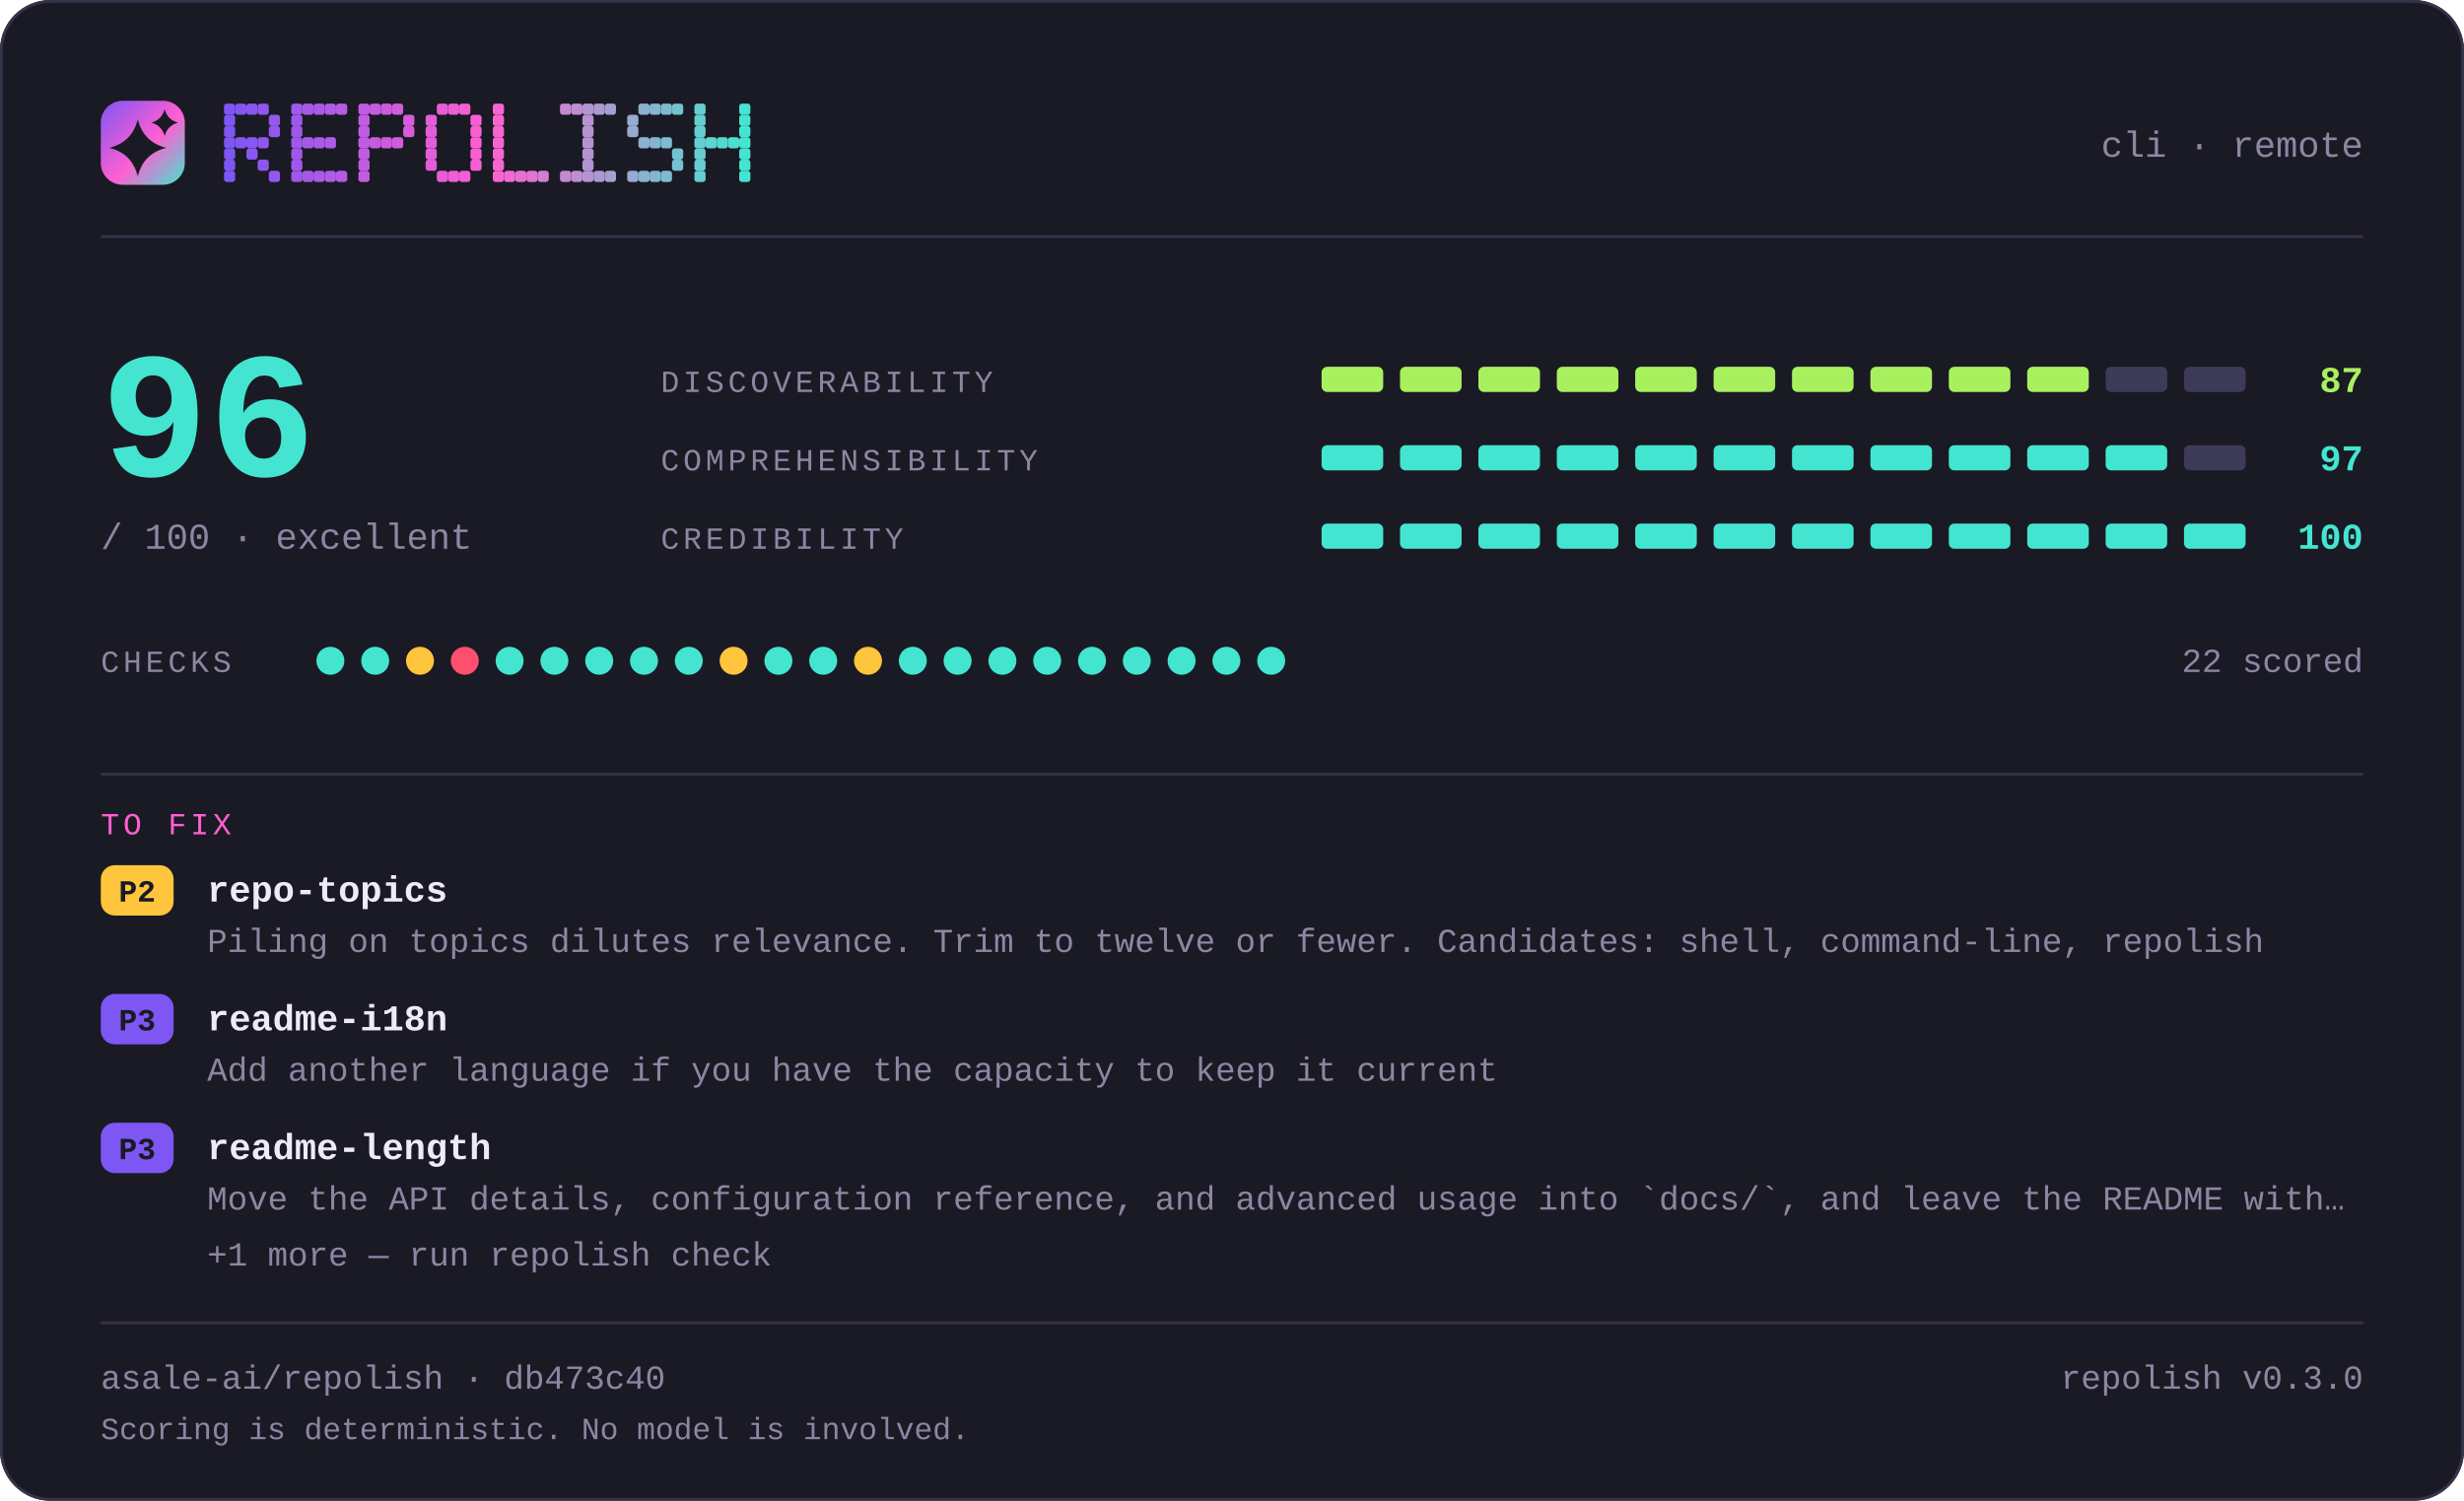
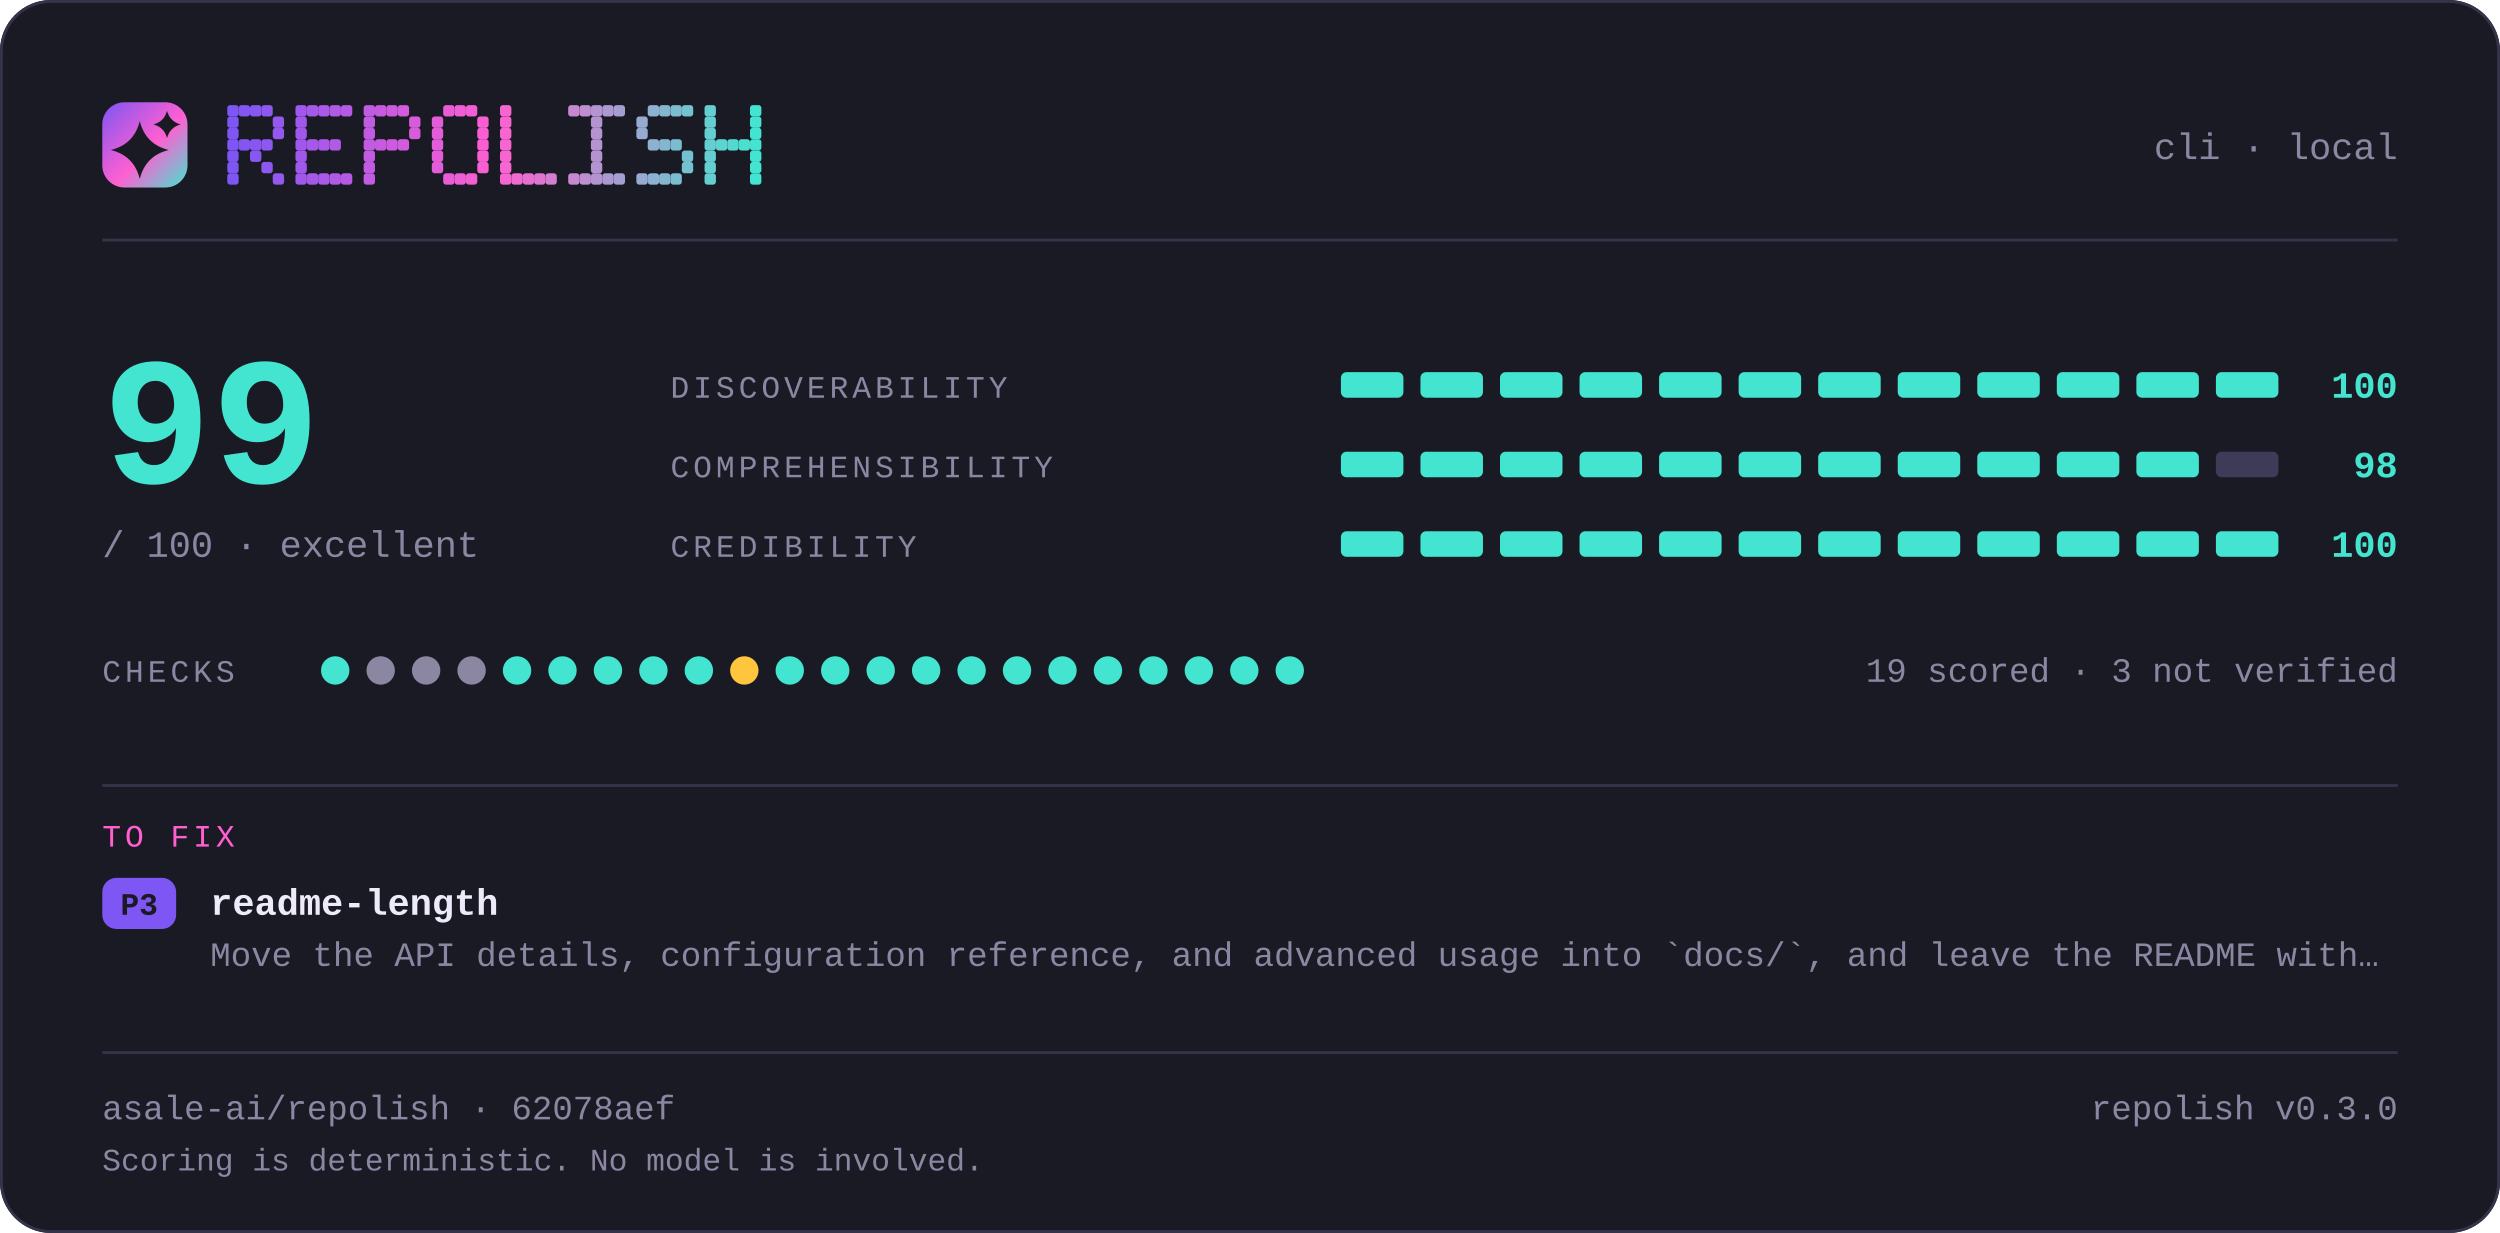
- <svg xmlns="http://www.w3.org/2000/svg" width="880" height="536" viewBox="0 0 880 536" lang="en" role="img" aria-label="repolish report card — 96 out of 100">
+ <svg xmlns="http://www.w3.org/2000/svg" width="880" height="434" viewBox="0 0 880 434" lang="en" role="img" aria-label="repolish report card — 99 out of 100">
  <defs>
    <linearGradient id="brand" x1="0" y1="0" x2="1" y2="1">
      <stop offset="0" stop-color="#7d56f4" />
      <stop offset="0.55" stop-color="#ff5fd1" />
      <stop offset="1" stop-color="#43e5d0" />
    </linearGradient>
  </defs>
  <style>
    .t { font-family: ui-monospace, SFMono-Regular, "SF Mono", Menlo, Consolas, "Liberation Mono", "Noto Sans Mono CJK SC", "Microsoft YaHei", monospace; }
  </style>
-   <rect x="0" y="0" width="880" height="536" rx="18.0" fill="#1a1a24" />
-   <rect x="0.5" y="0.5" width="879" height="535" rx="17.5" fill="none" stroke="#35334a" />
+   <rect x="0" y="0" width="880" height="434" rx="18.0" fill="#1a1a24" />
+   <rect x="0.5" y="0.5" width="879" height="433" rx="17.5" fill="none" stroke="#35334a" />
  <rect x="36" y="36" width="30" height="30" rx="7.8" fill="url(#brand)" />
  <path d="M49.2 42.6Q51.2 50.8 59.4 52.8Q51.2 54.8 49.2 63.0Q47.2 54.8 39.0 52.8Q47.2 50.8 49.2 42.6Z" fill="#1a1a24" />
  <path d="M58.8 39.0Q59.8 42.8 63.6 43.8Q59.8 44.8 58.8 48.6Q57.8 44.8 54.0 43.8Q57.8 42.8 58.8 39.0Z" fill="#1a1a24" />
  <g fill="#7d56f4">
    <rect x="80" y="37" width="4" height="4" rx="1" />
    <rect x="80" y="41" width="4" height="4" rx="1" />
    <rect x="80" y="45" width="4" height="4" rx="1" />
    <rect x="80" y="49" width="4" height="4" rx="1" />
    <rect x="80" y="53" width="4" height="4" rx="1" />
    <rect x="80" y="57" width="4" height="4" rx="1" />
    <rect x="80" y="61" width="4" height="4" rx="1" />
  </g>
  <g fill="#8356f2">
    <rect x="84" y="37" width="4" height="4" rx="1" />
    <rect x="84" y="49" width="4" height="4" rx="1" />
  </g>
  <g fill="#8857f1">
    <rect x="88" y="37" width="4" height="4" rx="1" />
    <rect x="88" y="49" width="4" height="4" rx="1" />
    <rect x="88" y="53" width="4" height="4" rx="1" />
  </g>
  <g fill="#8e57ef">
    <rect x="92" y="37" width="4" height="4" rx="1" />
    <rect x="92" y="49" width="4" height="4" rx="1" />
    <rect x="92" y="57" width="4" height="4" rx="1" />
  </g>
  <g fill="#9458ee">
    <rect x="96" y="41" width="4" height="4" rx="1" />
    <rect x="96" y="45" width="4" height="4" rx="1" />
    <rect x="96" y="61" width="4" height="4" rx="1" />
  </g>
  <g fill="#9f58eb">
    <rect x="104" y="37" width="4" height="4" rx="1" />
    <rect x="104" y="41" width="4" height="4" rx="1" />
    <rect x="104" y="45" width="4" height="4" rx="1" />
    <rect x="104" y="49" width="4" height="4" rx="1" />
    <rect x="104" y="53" width="4" height="4" rx="1" />
    <rect x="104" y="57" width="4" height="4" rx="1" />
    <rect x="104" y="61" width="4" height="4" rx="1" />
  </g>
  <g fill="#a559e9">
    <rect x="108" y="37" width="4" height="4" rx="1" />
    <rect x="108" y="49" width="4" height="4" rx="1" />
    <rect x="108" y="61" width="4" height="4" rx="1" />
  </g>
  <g fill="#aa59e8">
    <rect x="112" y="37" width="4" height="4" rx="1" />
    <rect x="112" y="49" width="4" height="4" rx="1" />
    <rect x="112" y="61" width="4" height="4" rx="1" />
  </g>
  <g fill="#b05ae6">
    <rect x="116" y="37" width="4" height="4" rx="1" />
    <rect x="116" y="49" width="4" height="4" rx="1" />
    <rect x="116" y="61" width="4" height="4" rx="1" />
  </g>
  <g fill="#b65ae5">
    <rect x="120" y="37" width="4" height="4" rx="1" />
    <rect x="120" y="61" width="4" height="4" rx="1" />
  </g>
  <g fill="#c15be2">
    <rect x="128" y="37" width="4" height="4" rx="1" />
    <rect x="128" y="41" width="4" height="4" rx="1" />
    <rect x="128" y="45" width="4" height="4" rx="1" />
    <rect x="128" y="49" width="4" height="4" rx="1" />
    <rect x="128" y="53" width="4" height="4" rx="1" />
    <rect x="128" y="57" width="4" height="4" rx="1" />
    <rect x="128" y="61" width="4" height="4" rx="1" />
  </g>
  <g fill="#c65be0">
    <rect x="132" y="37" width="4" height="4" rx="1" />
    <rect x="132" y="49" width="4" height="4" rx="1" />
  </g>
  <g fill="#cc5bdf">
    <rect x="136" y="37" width="4" height="4" rx="1" />
    <rect x="136" y="49" width="4" height="4" rx="1" />
  </g>
  <g fill="#d25cdd">
    <rect x="140" y="37" width="4" height="4" rx="1" />
    <rect x="140" y="49" width="4" height="4" rx="1" />
  </g>
  <g fill="#d75cdc">
    <rect x="144" y="41" width="4" height="4" rx="1" />
    <rect x="144" y="45" width="4" height="4" rx="1" />
  </g>
  <g fill="#e35dd9">
    <rect x="152" y="41" width="4" height="4" rx="1" />
    <rect x="152" y="45" width="4" height="4" rx="1" />
    <rect x="152" y="49" width="4" height="4" rx="1" />
    <rect x="152" y="53" width="4" height="4" rx="1" />
    <rect x="152" y="57" width="4" height="4" rx="1" />
  </g>
  <g fill="#e85dd7">
    <rect x="156" y="37" width="4" height="4" rx="1" />
    <rect x="156" y="61" width="4" height="4" rx="1" />
  </g>
  <g fill="#ee5ed6">
    <rect x="160" y="37" width="4" height="4" rx="1" />
    <rect x="160" y="61" width="4" height="4" rx="1" />
  </g>
  <g fill="#f45ed4">
    <rect x="164" y="37" width="4" height="4" rx="1" />
    <rect x="164" y="61" width="4" height="4" rx="1" />
  </g>
  <g fill="#f95fd3">
    <rect x="168" y="41" width="4" height="4" rx="1" />
    <rect x="168" y="45" width="4" height="4" rx="1" />
    <rect x="168" y="49" width="4" height="4" rx="1" />
    <rect x="168" y="53" width="4" height="4" rx="1" />
    <rect x="168" y="57" width="4" height="4" rx="1" />
  </g>
  <g fill="#f765d1">
    <rect x="176" y="37" width="4" height="4" rx="1" />
    <rect x="176" y="41" width="4" height="4" rx="1" />
    <rect x="176" y="45" width="4" height="4" rx="1" />
    <rect x="176" y="49" width="4" height="4" rx="1" />
    <rect x="176" y="53" width="4" height="4" rx="1" />
    <rect x="176" y="57" width="4" height="4" rx="1" />
    <rect x="176" y="61" width="4" height="4" rx="1" />
  </g>
  <g fill="#ef6bd1">
    <rect x="180" y="61" width="4" height="4" rx="1" />
  </g>
  <g fill="#e670d1">
    <rect x="184" y="61" width="4" height="4" rx="1" />
  </g>
  <g fill="#de76d1">
    <rect x="188" y="61" width="4" height="4" rx="1" />
  </g>
  <g fill="#d67cd1">
    <rect x="192" y="61" width="4" height="4" rx="1" />
  </g>
  <g fill="#c688d1">
    <rect x="200" y="37" width="4" height="4" rx="1" />
    <rect x="200" y="61" width="4" height="4" rx="1" />
  </g>
  <g fill="#be8ed1">
    <rect x="204" y="37" width="4" height="4" rx="1" />
    <rect x="204" y="61" width="4" height="4" rx="1" />
  </g>
  <g fill="#b593d1">
    <rect x="208" y="37" width="4" height="4" rx="1" />
    <rect x="208" y="41" width="4" height="4" rx="1" />
    <rect x="208" y="45" width="4" height="4" rx="1" />
    <rect x="208" y="49" width="4" height="4" rx="1" />
    <rect x="208" y="53" width="4" height="4" rx="1" />
    <rect x="208" y="57" width="4" height="4" rx="1" />
    <rect x="208" y="61" width="4" height="4" rx="1" />
  </g>
  <g fill="#ad99d1">
    <rect x="212" y="37" width="4" height="4" rx="1" />
    <rect x="212" y="61" width="4" height="4" rx="1" />
  </g>
  <g fill="#a59fd1">
    <rect x="216" y="37" width="4" height="4" rx="1" />
    <rect x="216" y="61" width="4" height="4" rx="1" />
  </g>
  <g fill="#95abd0">
    <rect x="224" y="41" width="4" height="4" rx="1" />
    <rect x="224" y="45" width="4" height="4" rx="1" />
    <rect x="224" y="61" width="4" height="4" rx="1" />
  </g>
  <g fill="#8db1d0">
    <rect x="228" y="37" width="4" height="4" rx="1" />
    <rect x="228" y="49" width="4" height="4" rx="1" />
    <rect x="228" y="61" width="4" height="4" rx="1" />
  </g>
  <g fill="#84b6d0">
    <rect x="232" y="37" width="4" height="4" rx="1" />
    <rect x="232" y="49" width="4" height="4" rx="1" />
    <rect x="232" y="61" width="4" height="4" rx="1" />
  </g>
  <g fill="#7cbcd0">
    <rect x="236" y="37" width="4" height="4" rx="1" />
    <rect x="236" y="49" width="4" height="4" rx="1" />
    <rect x="236" y="61" width="4" height="4" rx="1" />
  </g>
  <g fill="#74c2d0">
    <rect x="240" y="37" width="4" height="4" rx="1" />
    <rect x="240" y="53" width="4" height="4" rx="1" />
    <rect x="240" y="57" width="4" height="4" rx="1" />
  </g>
  <g fill="#64ced0">
    <rect x="248" y="37" width="4" height="4" rx="1" />
    <rect x="248" y="41" width="4" height="4" rx="1" />
    <rect x="248" y="45" width="4" height="4" rx="1" />
    <rect x="248" y="49" width="4" height="4" rx="1" />
    <rect x="248" y="53" width="4" height="4" rx="1" />
    <rect x="248" y="57" width="4" height="4" rx="1" />
    <rect x="248" y="61" width="4" height="4" rx="1" />
  </g>
  <g fill="#5cd4d0">
    <rect x="252" y="49" width="4" height="4" rx="1" />
  </g>
  <g fill="#53d9d0">
    <rect x="256" y="49" width="4" height="4" rx="1" />
  </g>
  <g fill="#4bdfd0">
    <rect x="260" y="49" width="4" height="4" rx="1" />
  </g>
  <g fill="#43e5d0">
    <rect x="264" y="37" width="4" height="4" rx="1" />
    <rect x="264" y="41" width="4" height="4" rx="1" />
    <rect x="264" y="45" width="4" height="4" rx="1" />
    <rect x="264" y="49" width="4" height="4" rx="1" />
    <rect x="264" y="53" width="4" height="4" rx="1" />
    <rect x="264" y="57" width="4" height="4" rx="1" />
    <rect x="264" y="61" width="4" height="4" rx="1" />
  </g>
-   <text class="t" x="844" y="56" font-size="13" fill="#8b87a3" text-anchor="end">cli · remote</text>
+   <text class="t" x="844" y="56" font-size="13" fill="#8b87a3" text-anchor="end">cli · local</text>
  <rect x="36" y="84" width="808" height="1" fill="#35334a" />
-   <text class="t" x="36" y="170" font-size="64" fill="#43e5d0" text-anchor="start" font-weight="700">96</text>
+   <text class="t" x="36" y="170" font-size="64" fill="#43e5d0" text-anchor="start" font-weight="700">99</text>
  <text class="t" x="36" y="196" font-size="13" fill="#8b87a3" text-anchor="start">/ 100  ·  excellent</text>
  <text class="t" x="236" y="140" font-size="11" fill="#8b87a3" text-anchor="start" letter-spacing="1.4">DISCOVERABILITY</text>
-   <rect x="472" y="131" width="22" height="9" rx="2.0" fill="#a9f05f" />
-   <rect x="500" y="131" width="22" height="9" rx="2.0" fill="#a9f05f" />
-   <rect x="528" y="131" width="22" height="9" rx="2.0" fill="#a9f05f" />
-   <rect x="556" y="131" width="22" height="9" rx="2.0" fill="#a9f05f" />
-   <rect x="584" y="131" width="22" height="9" rx="2.0" fill="#a9f05f" />
-   <rect x="612" y="131" width="22" height="9" rx="2.0" fill="#a9f05f" />
-   <rect x="640" y="131" width="22" height="9" rx="2.0" fill="#a9f05f" />
-   <rect x="668" y="131" width="22" height="9" rx="2.0" fill="#a9f05f" />
-   <rect x="696" y="131" width="22" height="9" rx="2.0" fill="#a9f05f" />
-   <rect x="724" y="131" width="22" height="9" rx="2.0" fill="#a9f05f" />
-   <rect x="752" y="131" width="22" height="9" rx="2.0" fill="#3e3b58" />
-   <rect x="780" y="131" width="22" height="9" rx="2.0" fill="#3e3b58" />
-   <text class="t" x="844" y="140" font-size="13" fill="#a9f05f" text-anchor="end" font-weight="700">87</text>
+   <rect x="472" y="131" width="22" height="9" rx="2.0" fill="#43e5d0" />
+   <rect x="500" y="131" width="22" height="9" rx="2.0" fill="#43e5d0" />
+   <rect x="528" y="131" width="22" height="9" rx="2.0" fill="#43e5d0" />
+   <rect x="556" y="131" width="22" height="9" rx="2.0" fill="#43e5d0" />
+   <rect x="584" y="131" width="22" height="9" rx="2.0" fill="#43e5d0" />
+   <rect x="612" y="131" width="22" height="9" rx="2.0" fill="#43e5d0" />
+   <rect x="640" y="131" width="22" height="9" rx="2.0" fill="#43e5d0" />
+   <rect x="668" y="131" width="22" height="9" rx="2.0" fill="#43e5d0" />
+   <rect x="696" y="131" width="22" height="9" rx="2.0" fill="#43e5d0" />
+   <rect x="724" y="131" width="22" height="9" rx="2.0" fill="#43e5d0" />
+   <rect x="752" y="131" width="22" height="9" rx="2.0" fill="#43e5d0" />
+   <rect x="780" y="131" width="22" height="9" rx="2.0" fill="#43e5d0" />
+   <text class="t" x="844" y="140" font-size="13" fill="#43e5d0" text-anchor="end" font-weight="700">100</text>
  <text class="t" x="236" y="168" font-size="11" fill="#8b87a3" text-anchor="start" letter-spacing="1.4">COMPREHENSIBILITY</text>
  <rect x="472" y="159" width="22" height="9" rx="2.0" fill="#43e5d0" />
  <rect x="500" y="159" width="22" height="9" rx="2.0" fill="#43e5d0" />
  <rect x="528" y="159" width="22" height="9" rx="2.0" fill="#43e5d0" />
  <rect x="556" y="159" width="22" height="9" rx="2.0" fill="#43e5d0" />
  <rect x="584" y="159" width="22" height="9" rx="2.0" fill="#43e5d0" />
  <rect x="612" y="159" width="22" height="9" rx="2.0" fill="#43e5d0" />
  <rect x="640" y="159" width="22" height="9" rx="2.0" fill="#43e5d0" />
  <rect x="668" y="159" width="22" height="9" rx="2.0" fill="#43e5d0" />
  <rect x="696" y="159" width="22" height="9" rx="2.0" fill="#43e5d0" />
  <rect x="724" y="159" width="22" height="9" rx="2.0" fill="#43e5d0" />
  <rect x="752" y="159" width="22" height="9" rx="2.0" fill="#43e5d0" />
  <rect x="780" y="159" width="22" height="9" rx="2.0" fill="#3e3b58" />
-   <text class="t" x="844" y="168" font-size="13" fill="#43e5d0" text-anchor="end" font-weight="700">97</text>
+   <text class="t" x="844" y="168" font-size="13" fill="#43e5d0" text-anchor="end" font-weight="700">98</text>
  <text class="t" x="236" y="196" font-size="11" fill="#8b87a3" text-anchor="start" letter-spacing="1.4">CREDIBILITY</text>
  <rect x="472" y="187" width="22" height="9" rx="2.0" fill="#43e5d0" />
  <rect x="500" y="187" width="22" height="9" rx="2.0" fill="#43e5d0" />
  <rect x="528" y="187" width="22" height="9" rx="2.0" fill="#43e5d0" />
  <rect x="556" y="187" width="22" height="9" rx="2.0" fill="#43e5d0" />
  <rect x="584" y="187" width="22" height="9" rx="2.0" fill="#43e5d0" />
  <rect x="612" y="187" width="22" height="9" rx="2.0" fill="#43e5d0" />
  <rect x="640" y="187" width="22" height="9" rx="2.0" fill="#43e5d0" />
  <rect x="668" y="187" width="22" height="9" rx="2.0" fill="#43e5d0" />
  <rect x="696" y="187" width="22" height="9" rx="2.0" fill="#43e5d0" />
  <rect x="724" y="187" width="22" height="9" rx="2.0" fill="#43e5d0" />
  <rect x="752" y="187" width="22" height="9" rx="2.0" fill="#43e5d0" />
  <rect x="780" y="187" width="22" height="9" rx="2.0" fill="#43e5d0" />
  <text class="t" x="844" y="196" font-size="13" fill="#43e5d0" text-anchor="end" font-weight="700">100</text>
  <text class="t" x="36" y="240" font-size="11" fill="#8b87a3" text-anchor="start" letter-spacing="1.4">CHECKS</text>
  <circle cx="118" cy="236" r="5" fill="#43e5d0" />
-   <circle cx="134" cy="236" r="5" fill="#43e5d0" />
-   <circle cx="150" cy="236" r="5" fill="#ffc53d" />
-   <circle cx="166" cy="236" r="5" fill="#ff4f6e" />
+   <circle cx="134" cy="236" r="5" fill="#8b87a3" />
+   <circle cx="150" cy="236" r="5" fill="#8b87a3" />
+   <circle cx="166" cy="236" r="5" fill="#8b87a3" />
  <circle cx="182" cy="236" r="5" fill="#43e5d0" />
  <circle cx="198" cy="236" r="5" fill="#43e5d0" />
  <circle cx="214" cy="236" r="5" fill="#43e5d0" />
  <circle cx="230" cy="236" r="5" fill="#43e5d0" />
  <circle cx="246" cy="236" r="5" fill="#43e5d0" />
  <circle cx="262" cy="236" r="5" fill="#ffc53d" />
  <circle cx="278" cy="236" r="5" fill="#43e5d0" />
  <circle cx="294" cy="236" r="5" fill="#43e5d0" />
-   <circle cx="310" cy="236" r="5" fill="#ffc53d" />
+   <circle cx="310" cy="236" r="5" fill="#43e5d0" />
  <circle cx="326" cy="236" r="5" fill="#43e5d0" />
  <circle cx="342" cy="236" r="5" fill="#43e5d0" />
  <circle cx="358" cy="236" r="5" fill="#43e5d0" />
  <circle cx="374" cy="236" r="5" fill="#43e5d0" />
  <circle cx="390" cy="236" r="5" fill="#43e5d0" />
  <circle cx="406" cy="236" r="5" fill="#43e5d0" />
  <circle cx="422" cy="236" r="5" fill="#43e5d0" />
  <circle cx="438" cy="236" r="5" fill="#43e5d0" />
  <circle cx="454" cy="236" r="5" fill="#43e5d0" />
-   <text class="t" x="844" y="240" font-size="12" fill="#8b87a3" text-anchor="end">22 scored</text>
+   <text class="t" x="844" y="240" font-size="12" fill="#8b87a3" text-anchor="end">19 scored · 3 not verified</text>
  <rect x="36" y="276" width="808" height="1" fill="#35334a" />
  <text class="t" x="36" y="298" font-size="11" fill="#ff5fd1" text-anchor="start" letter-spacing="1.4">TO FIX</text>
-   <rect x="36" y="309" width="26" height="18" rx="5.0" fill="#ffc53d" />
-   <text class="t" x="49" y="322" font-size="11" fill="#1a1a24" text-anchor="middle" font-weight="700">P2</text>
-   <text class="t" x="74" y="322" font-size="13" fill="#edebfa" text-anchor="start" font-weight="700">repo-topics</text>
-   <text class="t" x="74" y="340" font-size="12" fill="#8b87a3" text-anchor="start">Piling on topics dilutes relevance. Trim to twelve or fewer. Candidates: shell, command-line, repolish</text>
-   <rect x="36" y="355" width="26" height="18" rx="5.0" fill="#7d56f4" />
-   <text class="t" x="49" y="368" font-size="11" fill="#1a1a24" text-anchor="middle" font-weight="700">P3</text>
-   <text class="t" x="74" y="368" font-size="13" fill="#edebfa" text-anchor="start" font-weight="700">readme-i18n</text>
-   <text class="t" x="74" y="386" font-size="12" fill="#8b87a3" text-anchor="start">Add another language if you have the capacity to keep it current</text>
-   <rect x="36" y="401" width="26" height="18" rx="5.0" fill="#7d56f4" />
-   <text class="t" x="49" y="414" font-size="11" fill="#1a1a24" text-anchor="middle" font-weight="700">P3</text>
-   <text class="t" x="74" y="414" font-size="13" fill="#edebfa" text-anchor="start" font-weight="700">readme-length</text>
-   <text class="t" x="74" y="432" font-size="12" fill="#8b87a3" text-anchor="start">Move the API details, configuration reference, and advanced usage into `docs/`, and leave the README with…</text>
-   <text class="t" x="74" y="452" font-size="12" fill="#8b87a3" text-anchor="start">+1 more — run repolish check</text>
-   <rect x="36" y="472" width="808" height="1" fill="#35334a" />
-   <text class="t" x="36" y="496" font-size="12" fill="#8b87a3" text-anchor="start">asale-ai/repolish · db473c40</text>
-   <text class="t" x="844" y="496" font-size="12" fill="#8b87a3" text-anchor="end">repolish v0.3.0</text>
-   <text class="t" x="36" y="514" font-size="11" fill="#8b87a3" text-anchor="start">Scoring is deterministic. No model is involved.</text>
+   <rect x="36" y="309" width="26" height="18" rx="5.0" fill="#7d56f4" />
+   <text class="t" x="49" y="322" font-size="11" fill="#1a1a24" text-anchor="middle" font-weight="700">P3</text>
+   <text class="t" x="74" y="322" font-size="13" fill="#edebfa" text-anchor="start" font-weight="700">readme-length</text>
+   <text class="t" x="74" y="340" font-size="12" fill="#8b87a3" text-anchor="start">Move the API details, configuration reference, and advanced usage into `docs/`, and leave the README with…</text>
+   <rect x="36" y="370" width="808" height="1" fill="#35334a" />
+   <text class="t" x="36" y="394" font-size="12" fill="#8b87a3" text-anchor="start">asale-ai/repolish · 62078aef</text>
+   <text class="t" x="844" y="394" font-size="12" fill="#8b87a3" text-anchor="end">repolish v0.3.0</text>
+   <text class="t" x="36" y="412" font-size="11" fill="#8b87a3" text-anchor="start">Scoring is deterministic. No model is involved.</text>
</svg>
